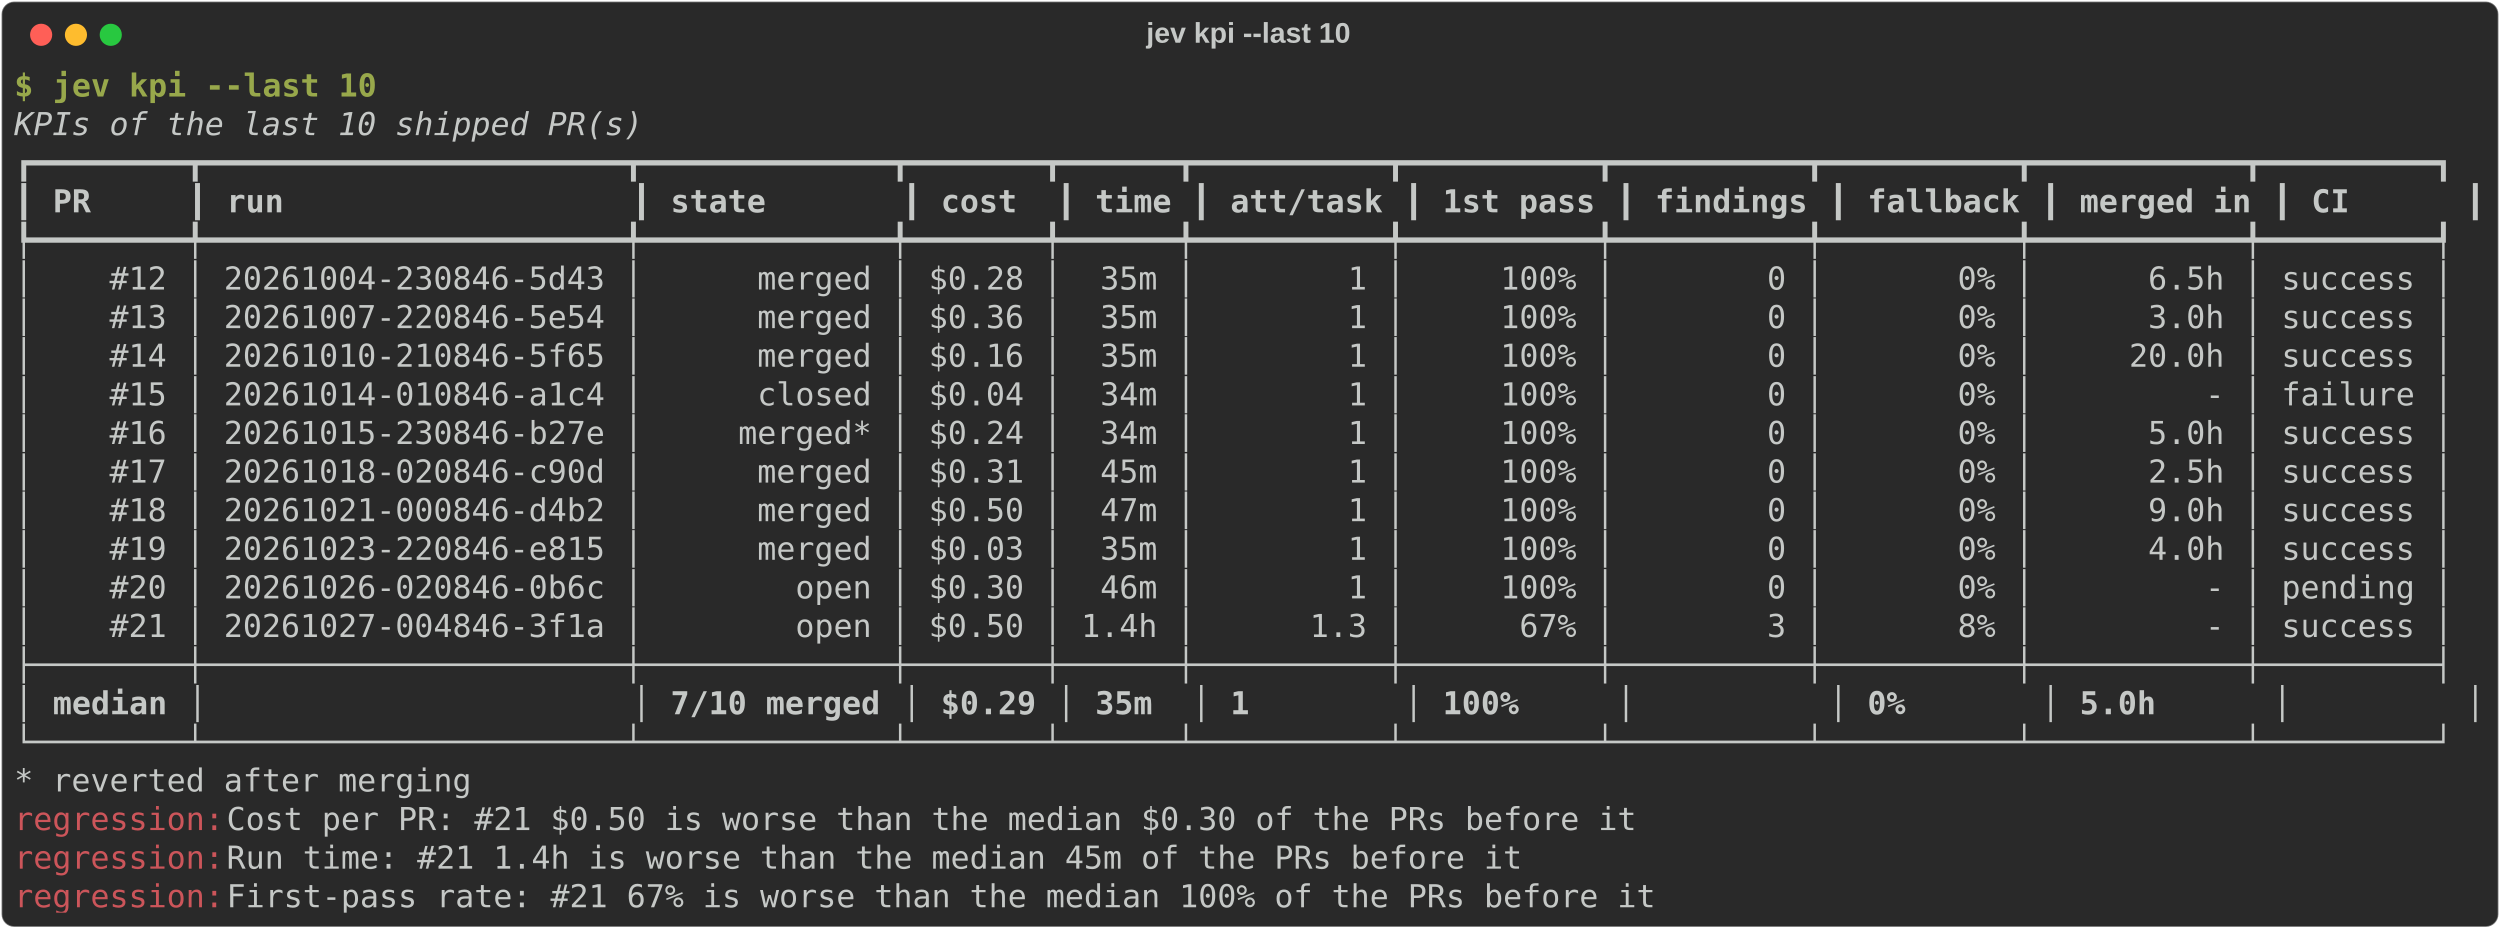
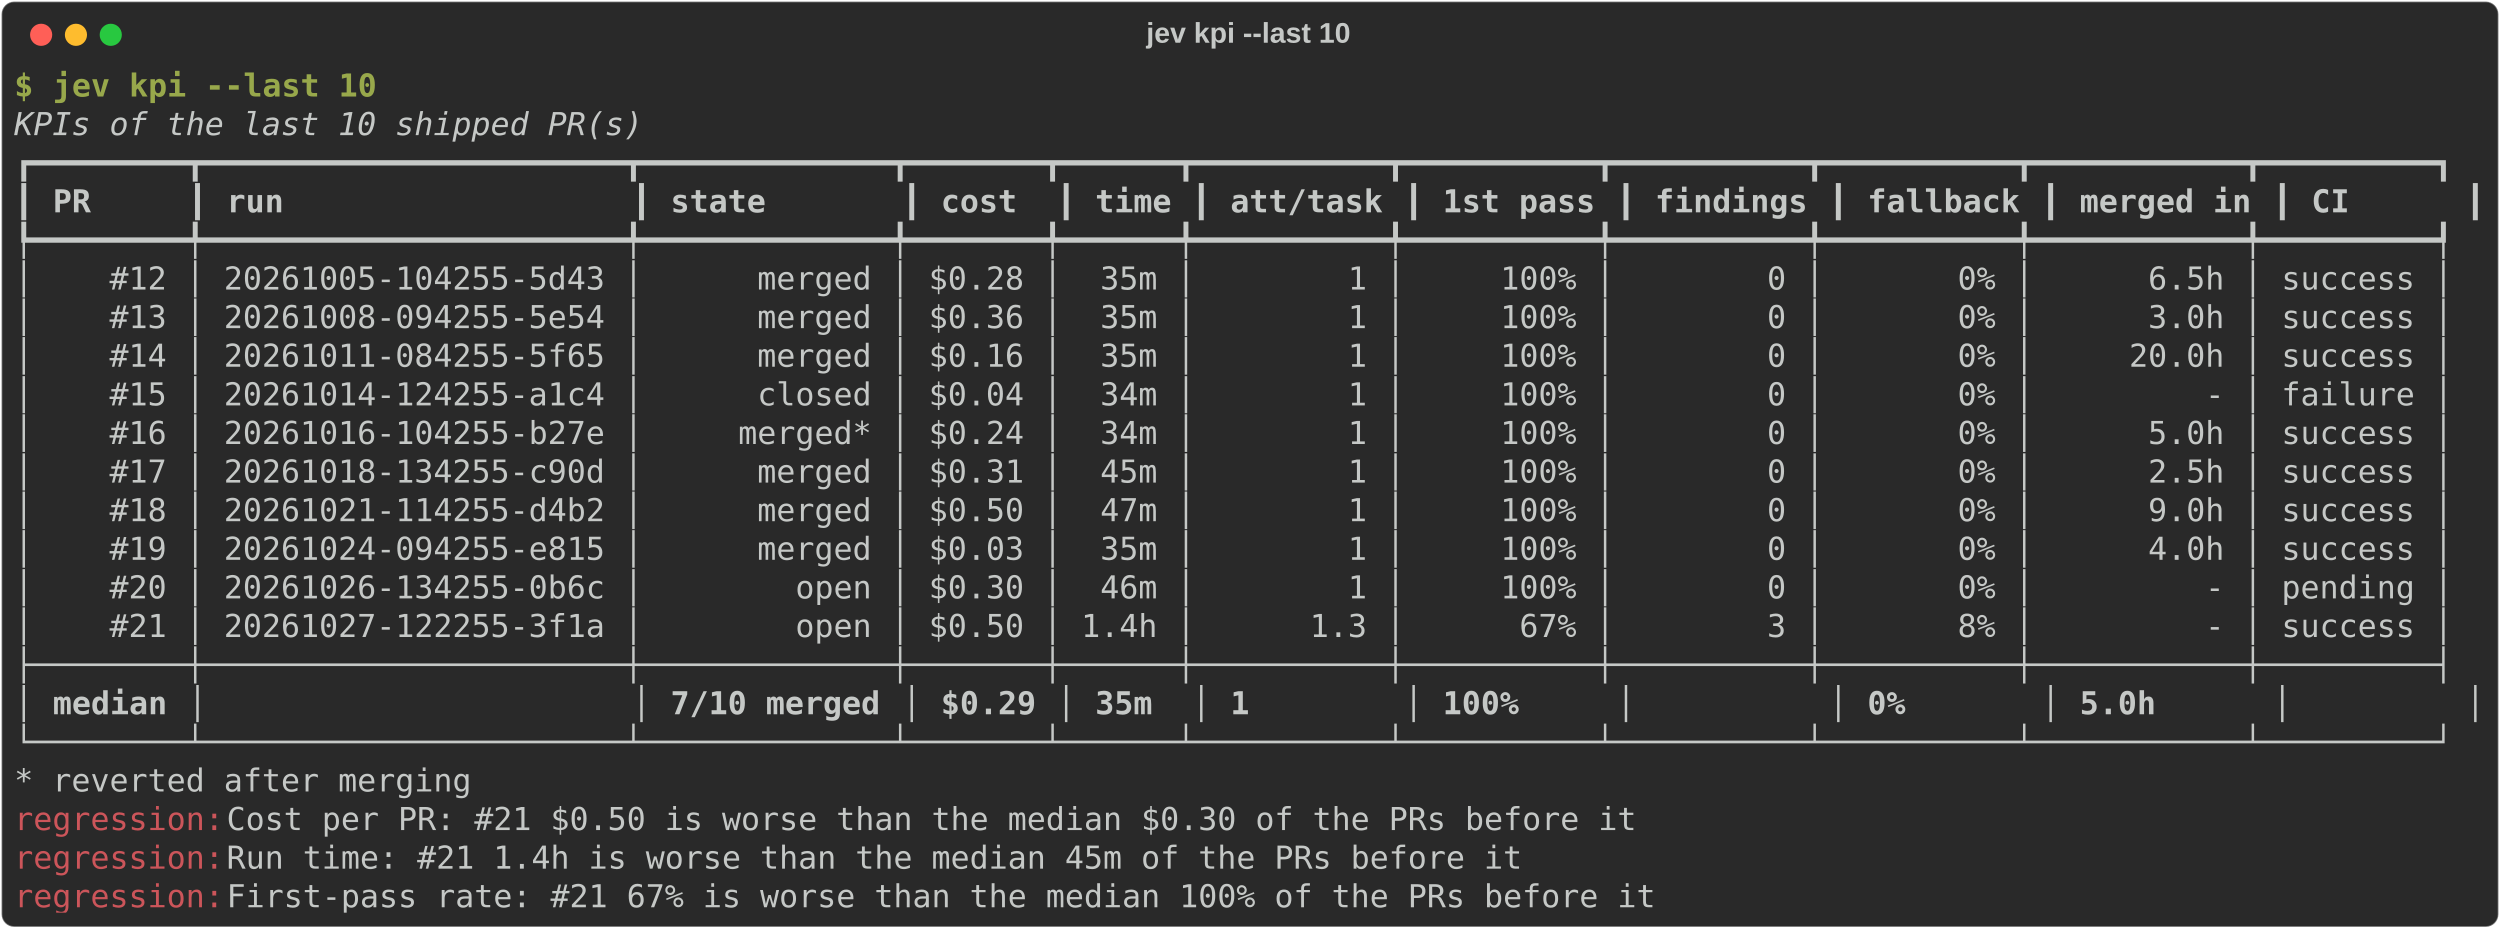
<svg xmlns="http://www.w3.org/2000/svg" class="rich-terminal" viewBox="0 0 1580 586.8">
  <style>

    @font-face {
        font-family: "Fira Code";
        src: local("FiraCode-Regular"),
                url("https://cdnjs.cloudflare.com/ajax/libs/firacode/6.2.0/woff2/FiraCode-Regular.woff2") format("woff2"),
                url("https://cdnjs.cloudflare.com/ajax/libs/firacode/6.2.0/woff/FiraCode-Regular.woff") format("woff");
        font-style: normal;
        font-weight: 400;
    }
    @font-face {
        font-family: "Fira Code";
        src: local("FiraCode-Bold"),
                url("https://cdnjs.cloudflare.com/ajax/libs/firacode/6.2.0/woff2/FiraCode-Bold.woff2") format("woff2"),
                url("https://cdnjs.cloudflare.com/ajax/libs/firacode/6.2.0/woff/FiraCode-Bold.woff") format("woff");
        font-style: bold;
        font-weight: 700;
    }

-     .terminal-3333640441-matrix {
+     .terminal-2763149558-matrix {
        font-family: Fira Code, monospace;
        font-size: 20px;
        line-height: 24.4px;
        font-variant-east-asian: full-width;
    }

-     .terminal-3333640441-title {
+     .terminal-2763149558-title {
        font-size: 18px;
        font-weight: bold;
        font-family: arial;
    }

-     .terminal-3333640441-r1 { fill: #98a84b;font-weight: bold }
- .terminal-3333640441-r2 { fill: #c5c8c6 }
- .terminal-3333640441-r3 { fill: #c5c8c6;font-style: italic; }
- .terminal-3333640441-r4 { fill: #c5c8c6;font-weight: bold }
- .terminal-3333640441-r5 { fill: #cc555a }
+     .terminal-2763149558-r1 { fill: #98a84b;font-weight: bold }
+ .terminal-2763149558-r2 { fill: #c5c8c6 }
+ .terminal-2763149558-r3 { fill: #c5c8c6;font-style: italic; }
+ .terminal-2763149558-r4 { fill: #c5c8c6;font-weight: bold }
+ .terminal-2763149558-r5 { fill: #cc555a }
    </style>
  <defs>
-     <clipPath id="terminal-3333640441-clip-terminal">
+     <clipPath id="terminal-2763149558-clip-terminal">
      <rect x="0" y="0" width="1560.6" height="535.8" />
    </clipPath>
-     <clipPath id="terminal-3333640441-line-0">
+     <clipPath id="terminal-2763149558-line-0">
      <rect x="0" y="1.5" width="1561.6" height="24.65" />
    </clipPath>
-     <clipPath id="terminal-3333640441-line-1">
+     <clipPath id="terminal-2763149558-line-1">
      <rect x="0" y="25.9" width="1561.6" height="24.65" />
    </clipPath>
-     <clipPath id="terminal-3333640441-line-2">
+     <clipPath id="terminal-2763149558-line-2">
      <rect x="0" y="50.3" width="1561.6" height="24.65" />
    </clipPath>
-     <clipPath id="terminal-3333640441-line-3">
+     <clipPath id="terminal-2763149558-line-3">
      <rect x="0" y="74.7" width="1561.6" height="24.65" />
    </clipPath>
-     <clipPath id="terminal-3333640441-line-4">
+     <clipPath id="terminal-2763149558-line-4">
      <rect x="0" y="99.1" width="1561.6" height="24.65" />
    </clipPath>
-     <clipPath id="terminal-3333640441-line-5">
+     <clipPath id="terminal-2763149558-line-5">
      <rect x="0" y="123.5" width="1561.6" height="24.65" />
    </clipPath>
-     <clipPath id="terminal-3333640441-line-6">
+     <clipPath id="terminal-2763149558-line-6">
      <rect x="0" y="147.9" width="1561.6" height="24.65" />
    </clipPath>
-     <clipPath id="terminal-3333640441-line-7">
+     <clipPath id="terminal-2763149558-line-7">
      <rect x="0" y="172.3" width="1561.6" height="24.65" />
    </clipPath>
-     <clipPath id="terminal-3333640441-line-8">
+     <clipPath id="terminal-2763149558-line-8">
      <rect x="0" y="196.7" width="1561.6" height="24.65" />
    </clipPath>
-     <clipPath id="terminal-3333640441-line-9">
+     <clipPath id="terminal-2763149558-line-9">
      <rect x="0" y="221.1" width="1561.6" height="24.65" />
    </clipPath>
-     <clipPath id="terminal-3333640441-line-10">
+     <clipPath id="terminal-2763149558-line-10">
      <rect x="0" y="245.5" width="1561.6" height="24.65" />
    </clipPath>
-     <clipPath id="terminal-3333640441-line-11">
+     <clipPath id="terminal-2763149558-line-11">
      <rect x="0" y="269.9" width="1561.6" height="24.65" />
    </clipPath>
-     <clipPath id="terminal-3333640441-line-12">
+     <clipPath id="terminal-2763149558-line-12">
      <rect x="0" y="294.3" width="1561.6" height="24.65" />
    </clipPath>
-     <clipPath id="terminal-3333640441-line-13">
+     <clipPath id="terminal-2763149558-line-13">
      <rect x="0" y="318.7" width="1561.6" height="24.65" />
    </clipPath>
-     <clipPath id="terminal-3333640441-line-14">
+     <clipPath id="terminal-2763149558-line-14">
      <rect x="0" y="343.1" width="1561.6" height="24.65" />
    </clipPath>
-     <clipPath id="terminal-3333640441-line-15">
+     <clipPath id="terminal-2763149558-line-15">
      <rect x="0" y="367.5" width="1561.6" height="24.65" />
    </clipPath>
-     <clipPath id="terminal-3333640441-line-16">
+     <clipPath id="terminal-2763149558-line-16">
      <rect x="0" y="391.9" width="1561.6" height="24.65" />
    </clipPath>
-     <clipPath id="terminal-3333640441-line-17">
+     <clipPath id="terminal-2763149558-line-17">
      <rect x="0" y="416.3" width="1561.6" height="24.65" />
    </clipPath>
-     <clipPath id="terminal-3333640441-line-18">
+     <clipPath id="terminal-2763149558-line-18">
      <rect x="0" y="440.7" width="1561.6" height="24.65" />
    </clipPath>
-     <clipPath id="terminal-3333640441-line-19">
+     <clipPath id="terminal-2763149558-line-19">
      <rect x="0" y="465.1" width="1561.6" height="24.65" />
    </clipPath>
-     <clipPath id="terminal-3333640441-line-20">
+     <clipPath id="terminal-2763149558-line-20">
      <rect x="0" y="489.5" width="1561.6" height="24.65" />
    </clipPath>
  </defs>
  <rect fill="#292929" stroke="rgba(255,255,255,0.35)" stroke-width="1" x="1" y="1" width="1578" height="584.8" rx="8" />
-   <text class="terminal-3333640441-title" fill="#c5c8c6" text-anchor="middle" x="789" y="27">jev kpi --last 10</text>
+   <text class="terminal-2763149558-title" fill="#c5c8c6" text-anchor="middle" x="789" y="27">jev kpi --last 10</text>
  <g transform="translate(26,22)">
    <circle cx="0" cy="0" r="7" fill="#ff5f57" />
    <circle cx="22" cy="0" r="7" fill="#febc2e" />
    <circle cx="44" cy="0" r="7" fill="#28c840" />
  </g>
-   <g transform="translate(9, 41)" clip-path="url(#terminal-3333640441-clip-terminal)">
-     <g class="terminal-3333640441-matrix">
-       <text class="terminal-3333640441-r1" x="0" y="20" textLength="24.4" clip-path="url(#terminal-3333640441-line-0)">$ </text>
-       <text class="terminal-3333640441-r1" x="24.4" y="20" textLength="207.4" clip-path="url(#terminal-3333640441-line-0)">jev kpi --last 10</text>
-       <text class="terminal-3333640441-r2" x="1561.6" y="20" textLength="12.2" clip-path="url(#terminal-3333640441-line-0)">
- </text>
-       <text class="terminal-3333640441-r3" x="0" y="44.4" textLength="1561.6" clip-path="url(#terminal-3333640441-line-1)">                                               KPIs of the last 10 shipped PR(s)                                                </text>
-       <text class="terminal-3333640441-r2" x="1561.6" y="44.4" textLength="12.2" clip-path="url(#terminal-3333640441-line-1)">
- </text>
-       <text class="terminal-3333640441-r2" x="0" y="68.8" textLength="1561.6" clip-path="url(#terminal-3333640441-line-2)">┏━━━━━━━━┳━━━━━━━━━━━━━━━━━━━━━━┳━━━━━━━━━━━━━┳━━━━━━━┳━━━━━━┳━━━━━━━━━━┳━━━━━━━━━━┳━━━━━━━━━━┳━━━━━━━━━━┳━━━━━━━━━━━┳━━━━━━━━━┓</text>
-       <text class="terminal-3333640441-r2" x="1561.6" y="68.8" textLength="12.2" clip-path="url(#terminal-3333640441-line-2)">
- </text>
-       <text class="terminal-3333640441-r2" x="0" y="93.2" textLength="12.2" clip-path="url(#terminal-3333640441-line-3)">┃</text>
-       <text class="terminal-3333640441-r4" x="24.4" y="93.2" textLength="73.2" clip-path="url(#terminal-3333640441-line-3)">    PR</text>
-       <text class="terminal-3333640441-r2" x="109.8" y="93.2" textLength="12.2" clip-path="url(#terminal-3333640441-line-3)">┃</text>
-       <text class="terminal-3333640441-r4" x="134.2" y="93.2" textLength="244" clip-path="url(#terminal-3333640441-line-3)">run                 </text>
-       <text class="terminal-3333640441-r2" x="390.4" y="93.2" textLength="12.2" clip-path="url(#terminal-3333640441-line-3)">┃</text>
-       <text class="terminal-3333640441-r4" x="414.8" y="93.2" textLength="134.2" clip-path="url(#terminal-3333640441-line-3)">      state</text>
-       <text class="terminal-3333640441-r2" x="561.2" y="93.2" textLength="12.2" clip-path="url(#terminal-3333640441-line-3)">┃</text>
-       <text class="terminal-3333640441-r4" x="585.6" y="93.2" textLength="61" clip-path="url(#terminal-3333640441-line-3)"> cost</text>
-       <text class="terminal-3333640441-r2" x="658.8" y="93.2" textLength="12.2" clip-path="url(#terminal-3333640441-line-3)">┃</text>
-       <text class="terminal-3333640441-r4" x="683.2" y="93.2" textLength="48.8" clip-path="url(#terminal-3333640441-line-3)">time</text>
-       <text class="terminal-3333640441-r2" x="744.2" y="93.2" textLength="12.2" clip-path="url(#terminal-3333640441-line-3)">┃</text>
-       <text class="terminal-3333640441-r4" x="768.6" y="93.2" textLength="97.6" clip-path="url(#terminal-3333640441-line-3)">att/task</text>
-       <text class="terminal-3333640441-r2" x="878.4" y="93.2" textLength="12.2" clip-path="url(#terminal-3333640441-line-3)">┃</text>
-       <text class="terminal-3333640441-r4" x="902.8" y="93.2" textLength="97.6" clip-path="url(#terminal-3333640441-line-3)">1st pass</text>
-       <text class="terminal-3333640441-r2" x="1012.6" y="93.2" textLength="12.2" clip-path="url(#terminal-3333640441-line-3)">┃</text>
-       <text class="terminal-3333640441-r4" x="1037" y="93.2" textLength="97.6" clip-path="url(#terminal-3333640441-line-3)">findings</text>
-       <text class="terminal-3333640441-r2" x="1146.8" y="93.2" textLength="12.2" clip-path="url(#terminal-3333640441-line-3)">┃</text>
-       <text class="terminal-3333640441-r4" x="1171.2" y="93.2" textLength="97.6" clip-path="url(#terminal-3333640441-line-3)">fallback</text>
-       <text class="terminal-3333640441-r2" x="1281" y="93.2" textLength="12.2" clip-path="url(#terminal-3333640441-line-3)">┃</text>
-       <text class="terminal-3333640441-r4" x="1305.4" y="93.2" textLength="109.8" clip-path="url(#terminal-3333640441-line-3)">merged in</text>
-       <text class="terminal-3333640441-r2" x="1427.4" y="93.2" textLength="12.2" clip-path="url(#terminal-3333640441-line-3)">┃</text>
-       <text class="terminal-3333640441-r4" x="1451.8" y="93.2" textLength="85.4" clip-path="url(#terminal-3333640441-line-3)">     CI</text>
-       <text class="terminal-3333640441-r2" x="1549.4" y="93.2" textLength="12.2" clip-path="url(#terminal-3333640441-line-3)">┃</text>
-       <text class="terminal-3333640441-r2" x="1561.6" y="93.2" textLength="12.2" clip-path="url(#terminal-3333640441-line-3)">
- </text>
-       <text class="terminal-3333640441-r2" x="0" y="117.6" textLength="1561.6" clip-path="url(#terminal-3333640441-line-4)">┡━━━━━━━━╇━━━━━━━━━━━━━━━━━━━━━━╇━━━━━━━━━━━━━╇━━━━━━━╇━━━━━━╇━━━━━━━━━━╇━━━━━━━━━━╇━━━━━━━━━━╇━━━━━━━━━━╇━━━━━━━━━━━╇━━━━━━━━━┩</text>
-       <text class="terminal-3333640441-r2" x="1561.6" y="117.6" textLength="12.2" clip-path="url(#terminal-3333640441-line-4)">
- </text>
-       <text class="terminal-3333640441-r2" x="0" y="142" textLength="1561.6" clip-path="url(#terminal-3333640441-line-5)">│    #12 │ 20261004-230846-5d43 │      merged │ $0.28 │  35m │        1 │     100% │        0 │       0% │      6.5h │ success │</text>
-       <text class="terminal-3333640441-r2" x="1561.6" y="142" textLength="12.2" clip-path="url(#terminal-3333640441-line-5)">
- </text>
-       <text class="terminal-3333640441-r2" x="0" y="166.4" textLength="1561.6" clip-path="url(#terminal-3333640441-line-6)">│    #13 │ 20261007-220846-5e54 │      merged │ $0.36 │  35m │        1 │     100% │        0 │       0% │      3.0h │ success │</text>
-       <text class="terminal-3333640441-r2" x="1561.6" y="166.4" textLength="12.2" clip-path="url(#terminal-3333640441-line-6)">
- </text>
-       <text class="terminal-3333640441-r2" x="0" y="190.8" textLength="1561.6" clip-path="url(#terminal-3333640441-line-7)">│    #14 │ 20261010-210846-5f65 │      merged │ $0.16 │  35m │        1 │     100% │        0 │       0% │     20.0h │ success │</text>
-       <text class="terminal-3333640441-r2" x="1561.6" y="190.8" textLength="12.2" clip-path="url(#terminal-3333640441-line-7)">
- </text>
-       <text class="terminal-3333640441-r2" x="0" y="215.2" textLength="1561.6" clip-path="url(#terminal-3333640441-line-8)">│    #15 │ 20261014-010846-a1c4 │      closed │ $0.04 │  34m │        1 │     100% │        0 │       0% │         - │ failure │</text>
-       <text class="terminal-3333640441-r2" x="1561.6" y="215.2" textLength="12.2" clip-path="url(#terminal-3333640441-line-8)">
- </text>
-       <text class="terminal-3333640441-r2" x="0" y="239.6" textLength="1561.6" clip-path="url(#terminal-3333640441-line-9)">│    #16 │ 20261015-230846-b27e │     merged* │ $0.24 │  34m │        1 │     100% │        0 │       0% │      5.0h │ success │</text>
-       <text class="terminal-3333640441-r2" x="1561.6" y="239.6" textLength="12.2" clip-path="url(#terminal-3333640441-line-9)">
- </text>
-       <text class="terminal-3333640441-r2" x="0" y="264" textLength="1561.6" clip-path="url(#terminal-3333640441-line-10)">│    #17 │ 20261018-020846-c90d │      merged │ $0.31 │  45m │        1 │     100% │        0 │       0% │      2.5h │ success │</text>
-       <text class="terminal-3333640441-r2" x="1561.6" y="264" textLength="12.2" clip-path="url(#terminal-3333640441-line-10)">
- </text>
-       <text class="terminal-3333640441-r2" x="0" y="288.4" textLength="1561.6" clip-path="url(#terminal-3333640441-line-11)">│    #18 │ 20261021-000846-d4b2 │      merged │ $0.50 │  47m │        1 │     100% │        0 │       0% │      9.0h │ success │</text>
-       <text class="terminal-3333640441-r2" x="1561.6" y="288.4" textLength="12.2" clip-path="url(#terminal-3333640441-line-11)">
- </text>
-       <text class="terminal-3333640441-r2" x="0" y="312.8" textLength="1561.6" clip-path="url(#terminal-3333640441-line-12)">│    #19 │ 20261023-220846-e815 │      merged │ $0.03 │  35m │        1 │     100% │        0 │       0% │      4.0h │ success │</text>
-       <text class="terminal-3333640441-r2" x="1561.6" y="312.8" textLength="12.2" clip-path="url(#terminal-3333640441-line-12)">
- </text>
-       <text class="terminal-3333640441-r2" x="0" y="337.2" textLength="1561.6" clip-path="url(#terminal-3333640441-line-13)">│    #20 │ 20261026-020846-0b6c │        open │ $0.30 │  46m │        1 │     100% │        0 │       0% │         - │ pending │</text>
-       <text class="terminal-3333640441-r2" x="1561.6" y="337.2" textLength="12.2" clip-path="url(#terminal-3333640441-line-13)">
- </text>
-       <text class="terminal-3333640441-r2" x="0" y="361.6" textLength="1561.6" clip-path="url(#terminal-3333640441-line-14)">│    #21 │ 20261027-004846-3f1a │        open │ $0.50 │ 1.4h │      1.3 │      67% │        3 │       8% │         - │ success │</text>
-       <text class="terminal-3333640441-r2" x="1561.6" y="361.6" textLength="12.2" clip-path="url(#terminal-3333640441-line-14)">
- </text>
-       <text class="terminal-3333640441-r2" x="0" y="386" textLength="1561.6" clip-path="url(#terminal-3333640441-line-15)">├────────┼──────────────────────┼─────────────┼───────┼──────┼──────────┼──────────┼──────────┼──────────┼───────────┼─────────┤</text>
-       <text class="terminal-3333640441-r2" x="1561.6" y="386" textLength="12.2" clip-path="url(#terminal-3333640441-line-15)">
- </text>
-       <text class="terminal-3333640441-r2" x="0" y="410.4" textLength="12.2" clip-path="url(#terminal-3333640441-line-16)">│</text>
-       <text class="terminal-3333640441-r4" x="24.4" y="410.4" textLength="73.2" clip-path="url(#terminal-3333640441-line-16)">median</text>
-       <text class="terminal-3333640441-r2" x="109.8" y="410.4" textLength="12.2" clip-path="url(#terminal-3333640441-line-16)">│</text>
-       <text class="terminal-3333640441-r2" x="390.4" y="410.4" textLength="12.2" clip-path="url(#terminal-3333640441-line-16)">│</text>
-       <text class="terminal-3333640441-r4" x="414.8" y="410.4" textLength="134.2" clip-path="url(#terminal-3333640441-line-16)">7/10 merged</text>
-       <text class="terminal-3333640441-r2" x="561.2" y="410.4" textLength="12.2" clip-path="url(#terminal-3333640441-line-16)">│</text>
-       <text class="terminal-3333640441-r4" x="585.6" y="410.4" textLength="61" clip-path="url(#terminal-3333640441-line-16)">$0.29</text>
-       <text class="terminal-3333640441-r2" x="658.8" y="410.4" textLength="12.2" clip-path="url(#terminal-3333640441-line-16)">│</text>
-       <text class="terminal-3333640441-r4" x="683.2" y="410.4" textLength="48.8" clip-path="url(#terminal-3333640441-line-16)"> 35m</text>
-       <text class="terminal-3333640441-r2" x="744.2" y="410.4" textLength="12.2" clip-path="url(#terminal-3333640441-line-16)">│</text>
-       <text class="terminal-3333640441-r4" x="768.6" y="410.4" textLength="97.6" clip-path="url(#terminal-3333640441-line-16)">       1</text>
-       <text class="terminal-3333640441-r2" x="878.4" y="410.4" textLength="12.2" clip-path="url(#terminal-3333640441-line-16)">│</text>
-       <text class="terminal-3333640441-r4" x="902.8" y="410.4" textLength="97.6" clip-path="url(#terminal-3333640441-line-16)">    100%</text>
-       <text class="terminal-3333640441-r2" x="1012.6" y="410.4" textLength="12.2" clip-path="url(#terminal-3333640441-line-16)">│</text>
-       <text class="terminal-3333640441-r2" x="1146.8" y="410.4" textLength="12.2" clip-path="url(#terminal-3333640441-line-16)">│</text>
-       <text class="terminal-3333640441-r4" x="1171.2" y="410.4" textLength="97.6" clip-path="url(#terminal-3333640441-line-16)">      0%</text>
-       <text class="terminal-3333640441-r2" x="1281" y="410.4" textLength="12.2" clip-path="url(#terminal-3333640441-line-16)">│</text>
-       <text class="terminal-3333640441-r4" x="1305.4" y="410.4" textLength="109.8" clip-path="url(#terminal-3333640441-line-16)">     5.0h</text>
-       <text class="terminal-3333640441-r2" x="1427.4" y="410.4" textLength="12.2" clip-path="url(#terminal-3333640441-line-16)">│</text>
-       <text class="terminal-3333640441-r2" x="1549.4" y="410.4" textLength="12.2" clip-path="url(#terminal-3333640441-line-16)">│</text>
-       <text class="terminal-3333640441-r2" x="1561.6" y="410.4" textLength="12.2" clip-path="url(#terminal-3333640441-line-16)">
- </text>
-       <text class="terminal-3333640441-r2" x="0" y="434.8" textLength="1561.6" clip-path="url(#terminal-3333640441-line-17)">└────────┴──────────────────────┴─────────────┴───────┴──────┴──────────┴──────────┴──────────┴──────────┴───────────┴─────────┘</text>
-       <text class="terminal-3333640441-r2" x="1561.6" y="434.8" textLength="12.2" clip-path="url(#terminal-3333640441-line-17)">
- </text>
-       <text class="terminal-3333640441-r2" x="0" y="459.2" textLength="292.8" clip-path="url(#terminal-3333640441-line-18)">* reverted after merging</text>
-       <text class="terminal-3333640441-r2" x="1561.6" y="459.2" textLength="12.2" clip-path="url(#terminal-3333640441-line-18)">
- </text>
-       <text class="terminal-3333640441-r5" x="0" y="483.6" textLength="134.2" clip-path="url(#terminal-3333640441-line-19)">regression:</text>
-       <text class="terminal-3333640441-r2" x="134.2" y="483.6" textLength="915" clip-path="url(#terminal-3333640441-line-19)"> Cost per PR: #21 $0.50 is worse than the median $0.30 of the PRs before it</text>
-       <text class="terminal-3333640441-r2" x="1561.6" y="483.6" textLength="12.2" clip-path="url(#terminal-3333640441-line-19)">
- </text>
-       <text class="terminal-3333640441-r5" x="0" y="508" textLength="134.2" clip-path="url(#terminal-3333640441-line-20)">regression:</text>
-       <text class="terminal-3333640441-r2" x="134.2" y="508" textLength="841.8" clip-path="url(#terminal-3333640441-line-20)"> Run time: #21 1.4h is worse than the median 45m of the PRs before it</text>
-       <text class="terminal-3333640441-r2" x="1561.6" y="508" textLength="12.2" clip-path="url(#terminal-3333640441-line-20)">
- </text>
-       <text class="terminal-3333640441-r5" x="0" y="532.4" textLength="134.2" clip-path="url(#terminal-3333640441-line-21)">regression:</text>
-       <text class="terminal-3333640441-r2" x="134.2" y="532.4" textLength="927.2" clip-path="url(#terminal-3333640441-line-21)"> First-pass rate: #21 67% is worse than the median 100% of the PRs before it</text>
-       <text class="terminal-3333640441-r2" x="1561.6" y="532.4" textLength="12.2" clip-path="url(#terminal-3333640441-line-21)">
+   <g transform="translate(9, 41)" clip-path="url(#terminal-2763149558-clip-terminal)">
+     <g class="terminal-2763149558-matrix">
+       <text class="terminal-2763149558-r1" x="0" y="20" textLength="24.4" clip-path="url(#terminal-2763149558-line-0)">$ </text>
+       <text class="terminal-2763149558-r1" x="24.4" y="20" textLength="207.4" clip-path="url(#terminal-2763149558-line-0)">jev kpi --last 10</text>
+       <text class="terminal-2763149558-r2" x="1561.6" y="20" textLength="12.2" clip-path="url(#terminal-2763149558-line-0)">
+ </text>
+       <text class="terminal-2763149558-r3" x="0" y="44.4" textLength="1561.6" clip-path="url(#terminal-2763149558-line-1)">                                               KPIs of the last 10 shipped PR(s)                                                </text>
+       <text class="terminal-2763149558-r2" x="1561.6" y="44.4" textLength="12.2" clip-path="url(#terminal-2763149558-line-1)">
+ </text>
+       <text class="terminal-2763149558-r2" x="0" y="68.8" textLength="1561.6" clip-path="url(#terminal-2763149558-line-2)">┏━━━━━━━━┳━━━━━━━━━━━━━━━━━━━━━━┳━━━━━━━━━━━━━┳━━━━━━━┳━━━━━━┳━━━━━━━━━━┳━━━━━━━━━━┳━━━━━━━━━━┳━━━━━━━━━━┳━━━━━━━━━━━┳━━━━━━━━━┓</text>
+       <text class="terminal-2763149558-r2" x="1561.6" y="68.8" textLength="12.2" clip-path="url(#terminal-2763149558-line-2)">
+ </text>
+       <text class="terminal-2763149558-r2" x="0" y="93.2" textLength="12.2" clip-path="url(#terminal-2763149558-line-3)">┃</text>
+       <text class="terminal-2763149558-r4" x="24.4" y="93.2" textLength="73.2" clip-path="url(#terminal-2763149558-line-3)">    PR</text>
+       <text class="terminal-2763149558-r2" x="109.8" y="93.2" textLength="12.2" clip-path="url(#terminal-2763149558-line-3)">┃</text>
+       <text class="terminal-2763149558-r4" x="134.2" y="93.2" textLength="244" clip-path="url(#terminal-2763149558-line-3)">run                 </text>
+       <text class="terminal-2763149558-r2" x="390.4" y="93.2" textLength="12.2" clip-path="url(#terminal-2763149558-line-3)">┃</text>
+       <text class="terminal-2763149558-r4" x="414.8" y="93.2" textLength="134.2" clip-path="url(#terminal-2763149558-line-3)">      state</text>
+       <text class="terminal-2763149558-r2" x="561.2" y="93.2" textLength="12.2" clip-path="url(#terminal-2763149558-line-3)">┃</text>
+       <text class="terminal-2763149558-r4" x="585.6" y="93.2" textLength="61" clip-path="url(#terminal-2763149558-line-3)"> cost</text>
+       <text class="terminal-2763149558-r2" x="658.8" y="93.2" textLength="12.2" clip-path="url(#terminal-2763149558-line-3)">┃</text>
+       <text class="terminal-2763149558-r4" x="683.2" y="93.2" textLength="48.8" clip-path="url(#terminal-2763149558-line-3)">time</text>
+       <text class="terminal-2763149558-r2" x="744.2" y="93.2" textLength="12.2" clip-path="url(#terminal-2763149558-line-3)">┃</text>
+       <text class="terminal-2763149558-r4" x="768.6" y="93.2" textLength="97.6" clip-path="url(#terminal-2763149558-line-3)">att/task</text>
+       <text class="terminal-2763149558-r2" x="878.4" y="93.2" textLength="12.2" clip-path="url(#terminal-2763149558-line-3)">┃</text>
+       <text class="terminal-2763149558-r4" x="902.8" y="93.2" textLength="97.6" clip-path="url(#terminal-2763149558-line-3)">1st pass</text>
+       <text class="terminal-2763149558-r2" x="1012.6" y="93.2" textLength="12.2" clip-path="url(#terminal-2763149558-line-3)">┃</text>
+       <text class="terminal-2763149558-r4" x="1037" y="93.2" textLength="97.6" clip-path="url(#terminal-2763149558-line-3)">findings</text>
+       <text class="terminal-2763149558-r2" x="1146.8" y="93.2" textLength="12.2" clip-path="url(#terminal-2763149558-line-3)">┃</text>
+       <text class="terminal-2763149558-r4" x="1171.2" y="93.2" textLength="97.6" clip-path="url(#terminal-2763149558-line-3)">fallback</text>
+       <text class="terminal-2763149558-r2" x="1281" y="93.2" textLength="12.2" clip-path="url(#terminal-2763149558-line-3)">┃</text>
+       <text class="terminal-2763149558-r4" x="1305.4" y="93.2" textLength="109.8" clip-path="url(#terminal-2763149558-line-3)">merged in</text>
+       <text class="terminal-2763149558-r2" x="1427.4" y="93.2" textLength="12.2" clip-path="url(#terminal-2763149558-line-3)">┃</text>
+       <text class="terminal-2763149558-r4" x="1451.8" y="93.2" textLength="85.4" clip-path="url(#terminal-2763149558-line-3)">     CI</text>
+       <text class="terminal-2763149558-r2" x="1549.4" y="93.2" textLength="12.2" clip-path="url(#terminal-2763149558-line-3)">┃</text>
+       <text class="terminal-2763149558-r2" x="1561.6" y="93.2" textLength="12.2" clip-path="url(#terminal-2763149558-line-3)">
+ </text>
+       <text class="terminal-2763149558-r2" x="0" y="117.6" textLength="1561.6" clip-path="url(#terminal-2763149558-line-4)">┡━━━━━━━━╇━━━━━━━━━━━━━━━━━━━━━━╇━━━━━━━━━━━━━╇━━━━━━━╇━━━━━━╇━━━━━━━━━━╇━━━━━━━━━━╇━━━━━━━━━━╇━━━━━━━━━━╇━━━━━━━━━━━╇━━━━━━━━━┩</text>
+       <text class="terminal-2763149558-r2" x="1561.6" y="117.6" textLength="12.2" clip-path="url(#terminal-2763149558-line-4)">
+ </text>
+       <text class="terminal-2763149558-r2" x="0" y="142" textLength="1561.6" clip-path="url(#terminal-2763149558-line-5)">│    #12 │ 20261005-104255-5d43 │      merged │ $0.28 │  35m │        1 │     100% │        0 │       0% │      6.5h │ success │</text>
+       <text class="terminal-2763149558-r2" x="1561.6" y="142" textLength="12.2" clip-path="url(#terminal-2763149558-line-5)">
+ </text>
+       <text class="terminal-2763149558-r2" x="0" y="166.4" textLength="1561.6" clip-path="url(#terminal-2763149558-line-6)">│    #13 │ 20261008-094255-5e54 │      merged │ $0.36 │  35m │        1 │     100% │        0 │       0% │      3.0h │ success │</text>
+       <text class="terminal-2763149558-r2" x="1561.6" y="166.4" textLength="12.2" clip-path="url(#terminal-2763149558-line-6)">
+ </text>
+       <text class="terminal-2763149558-r2" x="0" y="190.8" textLength="1561.6" clip-path="url(#terminal-2763149558-line-7)">│    #14 │ 20261011-084255-5f65 │      merged │ $0.16 │  35m │        1 │     100% │        0 │       0% │     20.0h │ success │</text>
+       <text class="terminal-2763149558-r2" x="1561.6" y="190.8" textLength="12.2" clip-path="url(#terminal-2763149558-line-7)">
+ </text>
+       <text class="terminal-2763149558-r2" x="0" y="215.2" textLength="1561.6" clip-path="url(#terminal-2763149558-line-8)">│    #15 │ 20261014-124255-a1c4 │      closed │ $0.04 │  34m │        1 │     100% │        0 │       0% │         - │ failure │</text>
+       <text class="terminal-2763149558-r2" x="1561.6" y="215.2" textLength="12.2" clip-path="url(#terminal-2763149558-line-8)">
+ </text>
+       <text class="terminal-2763149558-r2" x="0" y="239.6" textLength="1561.6" clip-path="url(#terminal-2763149558-line-9)">│    #16 │ 20261016-104255-b27e │     merged* │ $0.24 │  34m │        1 │     100% │        0 │       0% │      5.0h │ success │</text>
+       <text class="terminal-2763149558-r2" x="1561.6" y="239.6" textLength="12.2" clip-path="url(#terminal-2763149558-line-9)">
+ </text>
+       <text class="terminal-2763149558-r2" x="0" y="264" textLength="1561.6" clip-path="url(#terminal-2763149558-line-10)">│    #17 │ 20261018-134255-c90d │      merged │ $0.31 │  45m │        1 │     100% │        0 │       0% │      2.5h │ success │</text>
+       <text class="terminal-2763149558-r2" x="1561.6" y="264" textLength="12.2" clip-path="url(#terminal-2763149558-line-10)">
+ </text>
+       <text class="terminal-2763149558-r2" x="0" y="288.4" textLength="1561.6" clip-path="url(#terminal-2763149558-line-11)">│    #18 │ 20261021-114255-d4b2 │      merged │ $0.50 │  47m │        1 │     100% │        0 │       0% │      9.0h │ success │</text>
+       <text class="terminal-2763149558-r2" x="1561.6" y="288.4" textLength="12.2" clip-path="url(#terminal-2763149558-line-11)">
+ </text>
+       <text class="terminal-2763149558-r2" x="0" y="312.8" textLength="1561.6" clip-path="url(#terminal-2763149558-line-12)">│    #19 │ 20261024-094255-e815 │      merged │ $0.03 │  35m │        1 │     100% │        0 │       0% │      4.0h │ success │</text>
+       <text class="terminal-2763149558-r2" x="1561.6" y="312.8" textLength="12.2" clip-path="url(#terminal-2763149558-line-12)">
+ </text>
+       <text class="terminal-2763149558-r2" x="0" y="337.2" textLength="1561.6" clip-path="url(#terminal-2763149558-line-13)">│    #20 │ 20261026-134255-0b6c │        open │ $0.30 │  46m │        1 │     100% │        0 │       0% │         - │ pending │</text>
+       <text class="terminal-2763149558-r2" x="1561.6" y="337.2" textLength="12.2" clip-path="url(#terminal-2763149558-line-13)">
+ </text>
+       <text class="terminal-2763149558-r2" x="0" y="361.6" textLength="1561.6" clip-path="url(#terminal-2763149558-line-14)">│    #21 │ 20261027-122255-3f1a │        open │ $0.50 │ 1.4h │      1.3 │      67% │        3 │       8% │         - │ success │</text>
+       <text class="terminal-2763149558-r2" x="1561.6" y="361.6" textLength="12.2" clip-path="url(#terminal-2763149558-line-14)">
+ </text>
+       <text class="terminal-2763149558-r2" x="0" y="386" textLength="1561.6" clip-path="url(#terminal-2763149558-line-15)">├────────┼──────────────────────┼─────────────┼───────┼──────┼──────────┼──────────┼──────────┼──────────┼───────────┼─────────┤</text>
+       <text class="terminal-2763149558-r2" x="1561.6" y="386" textLength="12.2" clip-path="url(#terminal-2763149558-line-15)">
+ </text>
+       <text class="terminal-2763149558-r2" x="0" y="410.4" textLength="12.2" clip-path="url(#terminal-2763149558-line-16)">│</text>
+       <text class="terminal-2763149558-r4" x="24.4" y="410.4" textLength="73.2" clip-path="url(#terminal-2763149558-line-16)">median</text>
+       <text class="terminal-2763149558-r2" x="109.8" y="410.4" textLength="12.2" clip-path="url(#terminal-2763149558-line-16)">│</text>
+       <text class="terminal-2763149558-r2" x="390.4" y="410.4" textLength="12.2" clip-path="url(#terminal-2763149558-line-16)">│</text>
+       <text class="terminal-2763149558-r4" x="414.8" y="410.4" textLength="134.2" clip-path="url(#terminal-2763149558-line-16)">7/10 merged</text>
+       <text class="terminal-2763149558-r2" x="561.2" y="410.4" textLength="12.2" clip-path="url(#terminal-2763149558-line-16)">│</text>
+       <text class="terminal-2763149558-r4" x="585.6" y="410.4" textLength="61" clip-path="url(#terminal-2763149558-line-16)">$0.29</text>
+       <text class="terminal-2763149558-r2" x="658.8" y="410.4" textLength="12.2" clip-path="url(#terminal-2763149558-line-16)">│</text>
+       <text class="terminal-2763149558-r4" x="683.2" y="410.4" textLength="48.8" clip-path="url(#terminal-2763149558-line-16)"> 35m</text>
+       <text class="terminal-2763149558-r2" x="744.2" y="410.4" textLength="12.2" clip-path="url(#terminal-2763149558-line-16)">│</text>
+       <text class="terminal-2763149558-r4" x="768.6" y="410.4" textLength="97.6" clip-path="url(#terminal-2763149558-line-16)">       1</text>
+       <text class="terminal-2763149558-r2" x="878.4" y="410.4" textLength="12.2" clip-path="url(#terminal-2763149558-line-16)">│</text>
+       <text class="terminal-2763149558-r4" x="902.8" y="410.4" textLength="97.6" clip-path="url(#terminal-2763149558-line-16)">    100%</text>
+       <text class="terminal-2763149558-r2" x="1012.6" y="410.4" textLength="12.2" clip-path="url(#terminal-2763149558-line-16)">│</text>
+       <text class="terminal-2763149558-r2" x="1146.8" y="410.4" textLength="12.2" clip-path="url(#terminal-2763149558-line-16)">│</text>
+       <text class="terminal-2763149558-r4" x="1171.2" y="410.4" textLength="97.6" clip-path="url(#terminal-2763149558-line-16)">      0%</text>
+       <text class="terminal-2763149558-r2" x="1281" y="410.4" textLength="12.2" clip-path="url(#terminal-2763149558-line-16)">│</text>
+       <text class="terminal-2763149558-r4" x="1305.4" y="410.4" textLength="109.8" clip-path="url(#terminal-2763149558-line-16)">     5.0h</text>
+       <text class="terminal-2763149558-r2" x="1427.4" y="410.4" textLength="12.2" clip-path="url(#terminal-2763149558-line-16)">│</text>
+       <text class="terminal-2763149558-r2" x="1549.4" y="410.4" textLength="12.2" clip-path="url(#terminal-2763149558-line-16)">│</text>
+       <text class="terminal-2763149558-r2" x="1561.6" y="410.4" textLength="12.2" clip-path="url(#terminal-2763149558-line-16)">
+ </text>
+       <text class="terminal-2763149558-r2" x="0" y="434.8" textLength="1561.6" clip-path="url(#terminal-2763149558-line-17)">└────────┴──────────────────────┴─────────────┴───────┴──────┴──────────┴──────────┴──────────┴──────────┴───────────┴─────────┘</text>
+       <text class="terminal-2763149558-r2" x="1561.6" y="434.8" textLength="12.2" clip-path="url(#terminal-2763149558-line-17)">
+ </text>
+       <text class="terminal-2763149558-r2" x="0" y="459.2" textLength="292.8" clip-path="url(#terminal-2763149558-line-18)">* reverted after merging</text>
+       <text class="terminal-2763149558-r2" x="1561.6" y="459.2" textLength="12.2" clip-path="url(#terminal-2763149558-line-18)">
+ </text>
+       <text class="terminal-2763149558-r5" x="0" y="483.6" textLength="134.2" clip-path="url(#terminal-2763149558-line-19)">regression:</text>
+       <text class="terminal-2763149558-r2" x="134.2" y="483.6" textLength="915" clip-path="url(#terminal-2763149558-line-19)"> Cost per PR: #21 $0.50 is worse than the median $0.30 of the PRs before it</text>
+       <text class="terminal-2763149558-r2" x="1561.6" y="483.6" textLength="12.2" clip-path="url(#terminal-2763149558-line-19)">
+ </text>
+       <text class="terminal-2763149558-r5" x="0" y="508" textLength="134.2" clip-path="url(#terminal-2763149558-line-20)">regression:</text>
+       <text class="terminal-2763149558-r2" x="134.2" y="508" textLength="841.8" clip-path="url(#terminal-2763149558-line-20)"> Run time: #21 1.4h is worse than the median 45m of the PRs before it</text>
+       <text class="terminal-2763149558-r2" x="1561.6" y="508" textLength="12.2" clip-path="url(#terminal-2763149558-line-20)">
+ </text>
+       <text class="terminal-2763149558-r5" x="0" y="532.4" textLength="134.2" clip-path="url(#terminal-2763149558-line-21)">regression:</text>
+       <text class="terminal-2763149558-r2" x="134.2" y="532.4" textLength="927.2" clip-path="url(#terminal-2763149558-line-21)"> First-pass rate: #21 67% is worse than the median 100% of the PRs before it</text>
+       <text class="terminal-2763149558-r2" x="1561.6" y="532.4" textLength="12.2" clip-path="url(#terminal-2763149558-line-21)">
</text>
    </g>
  </g>
</svg>
